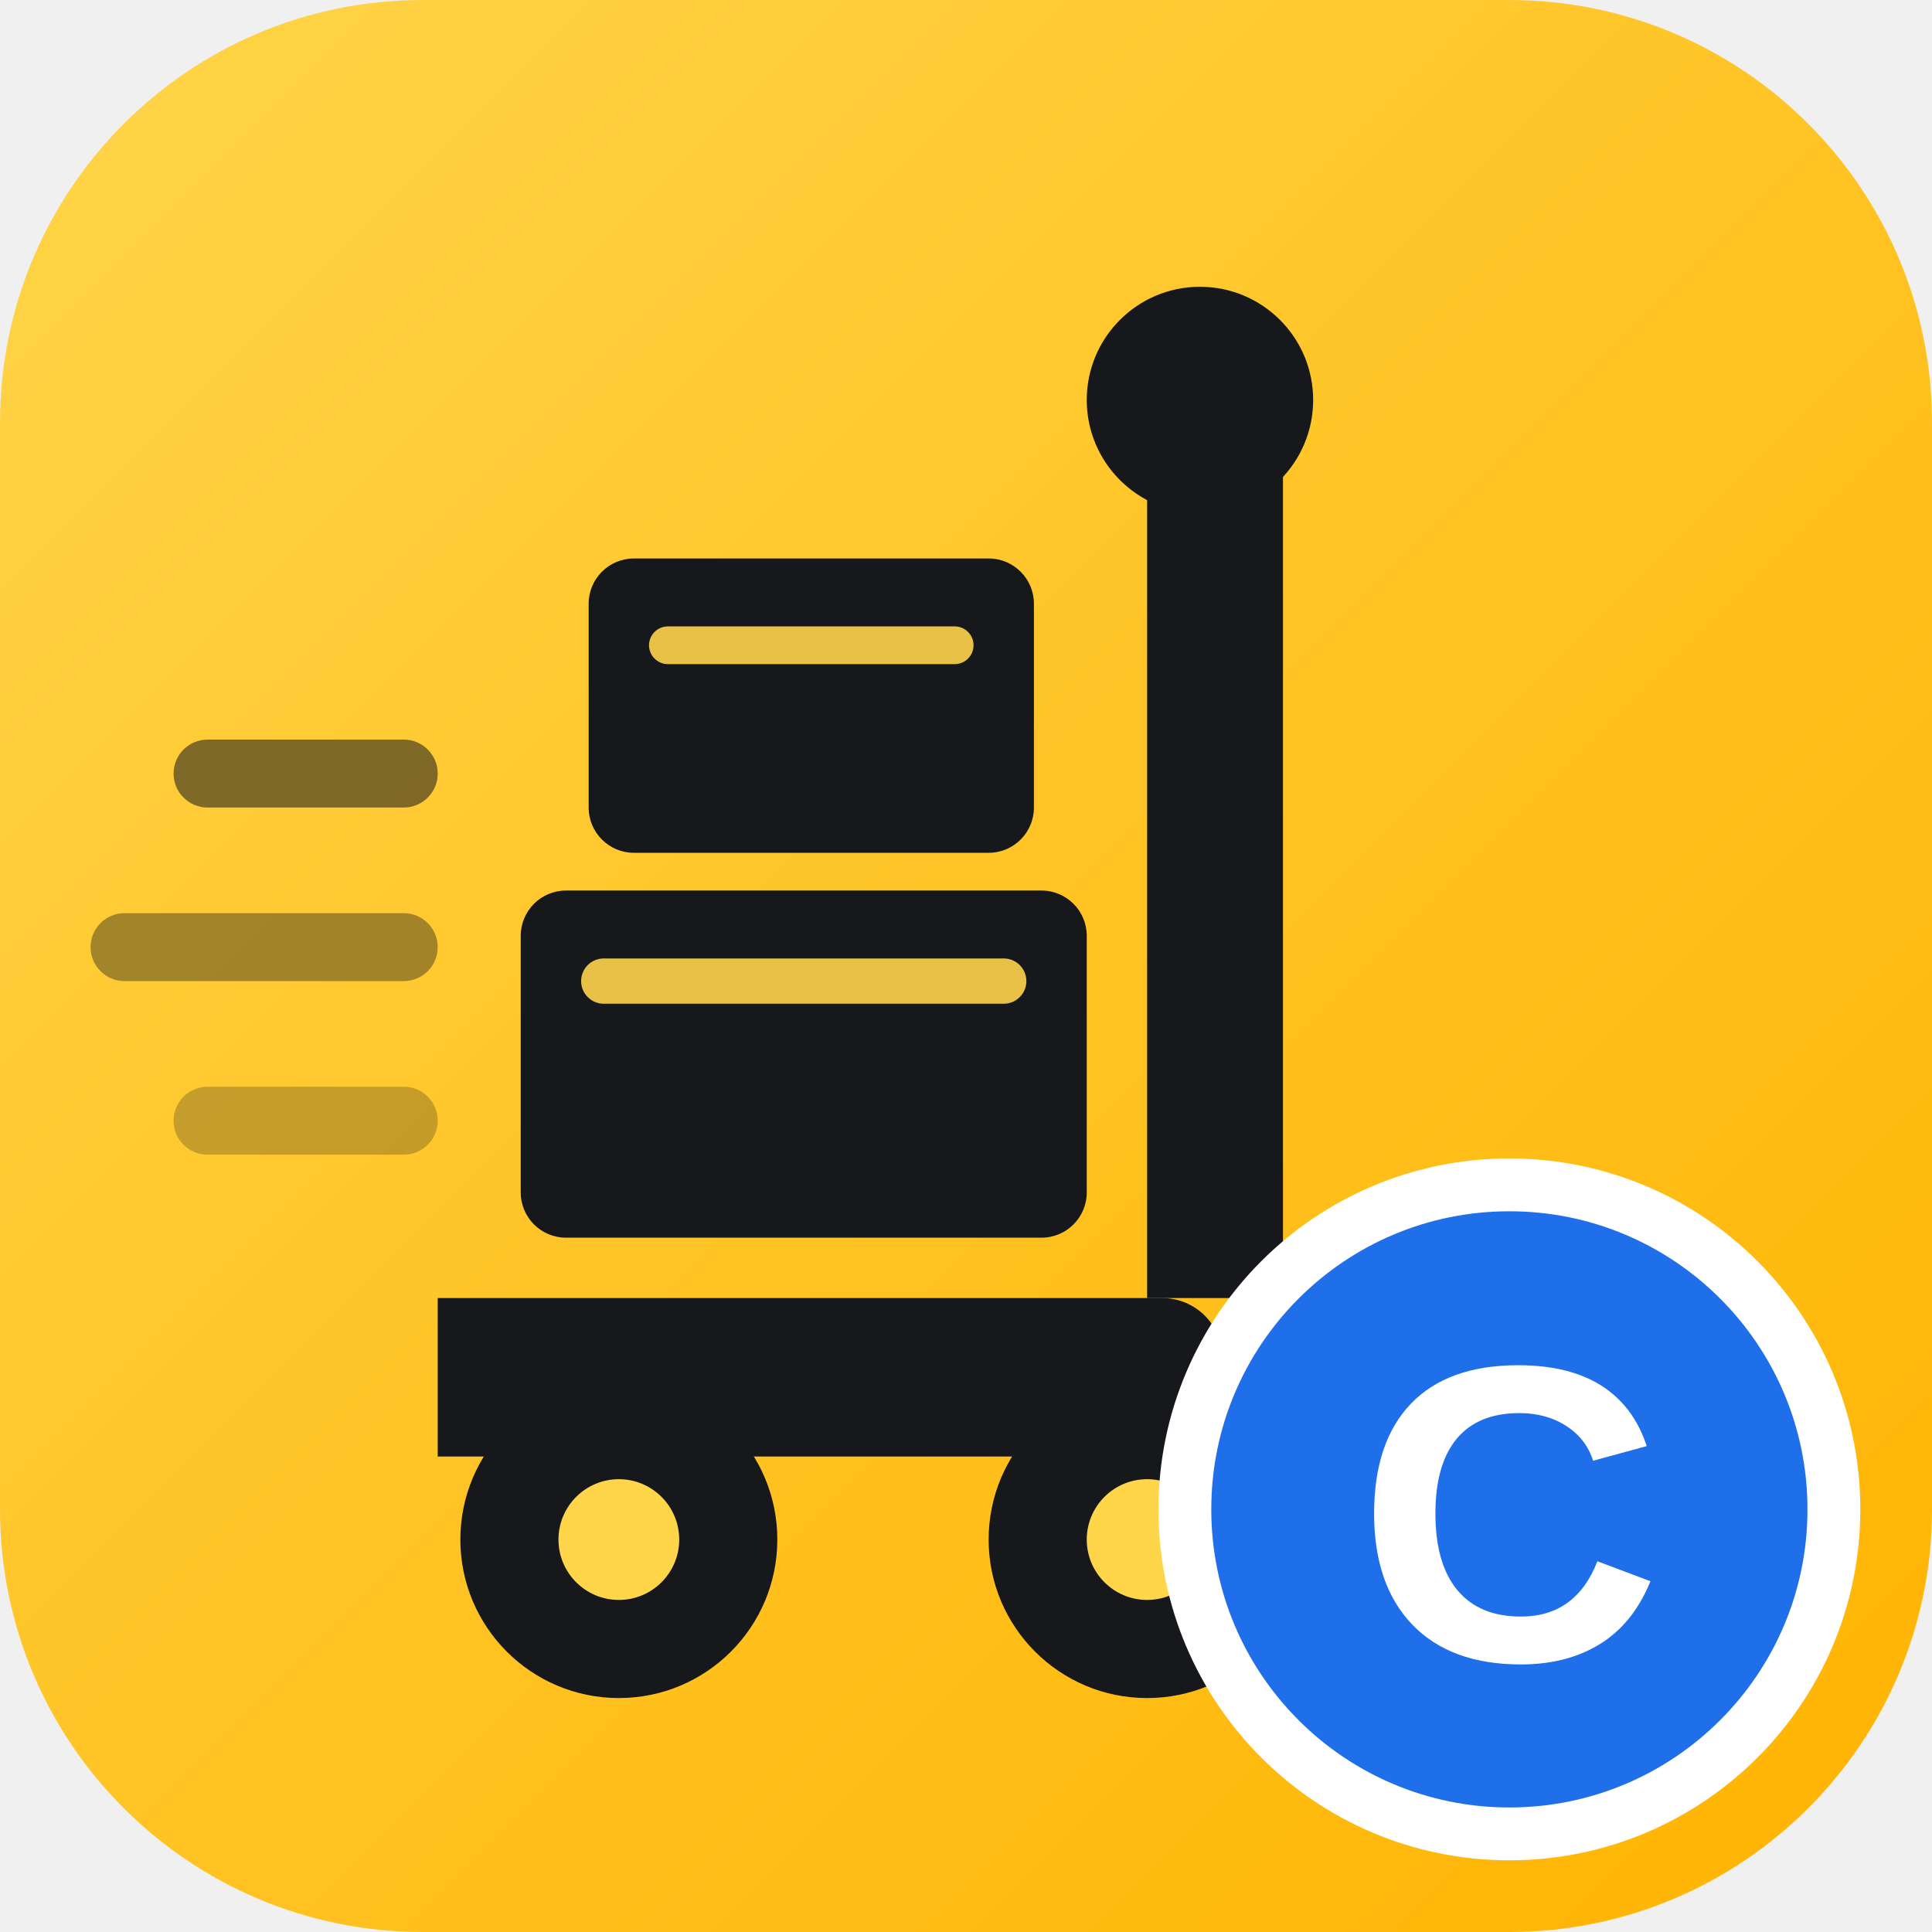
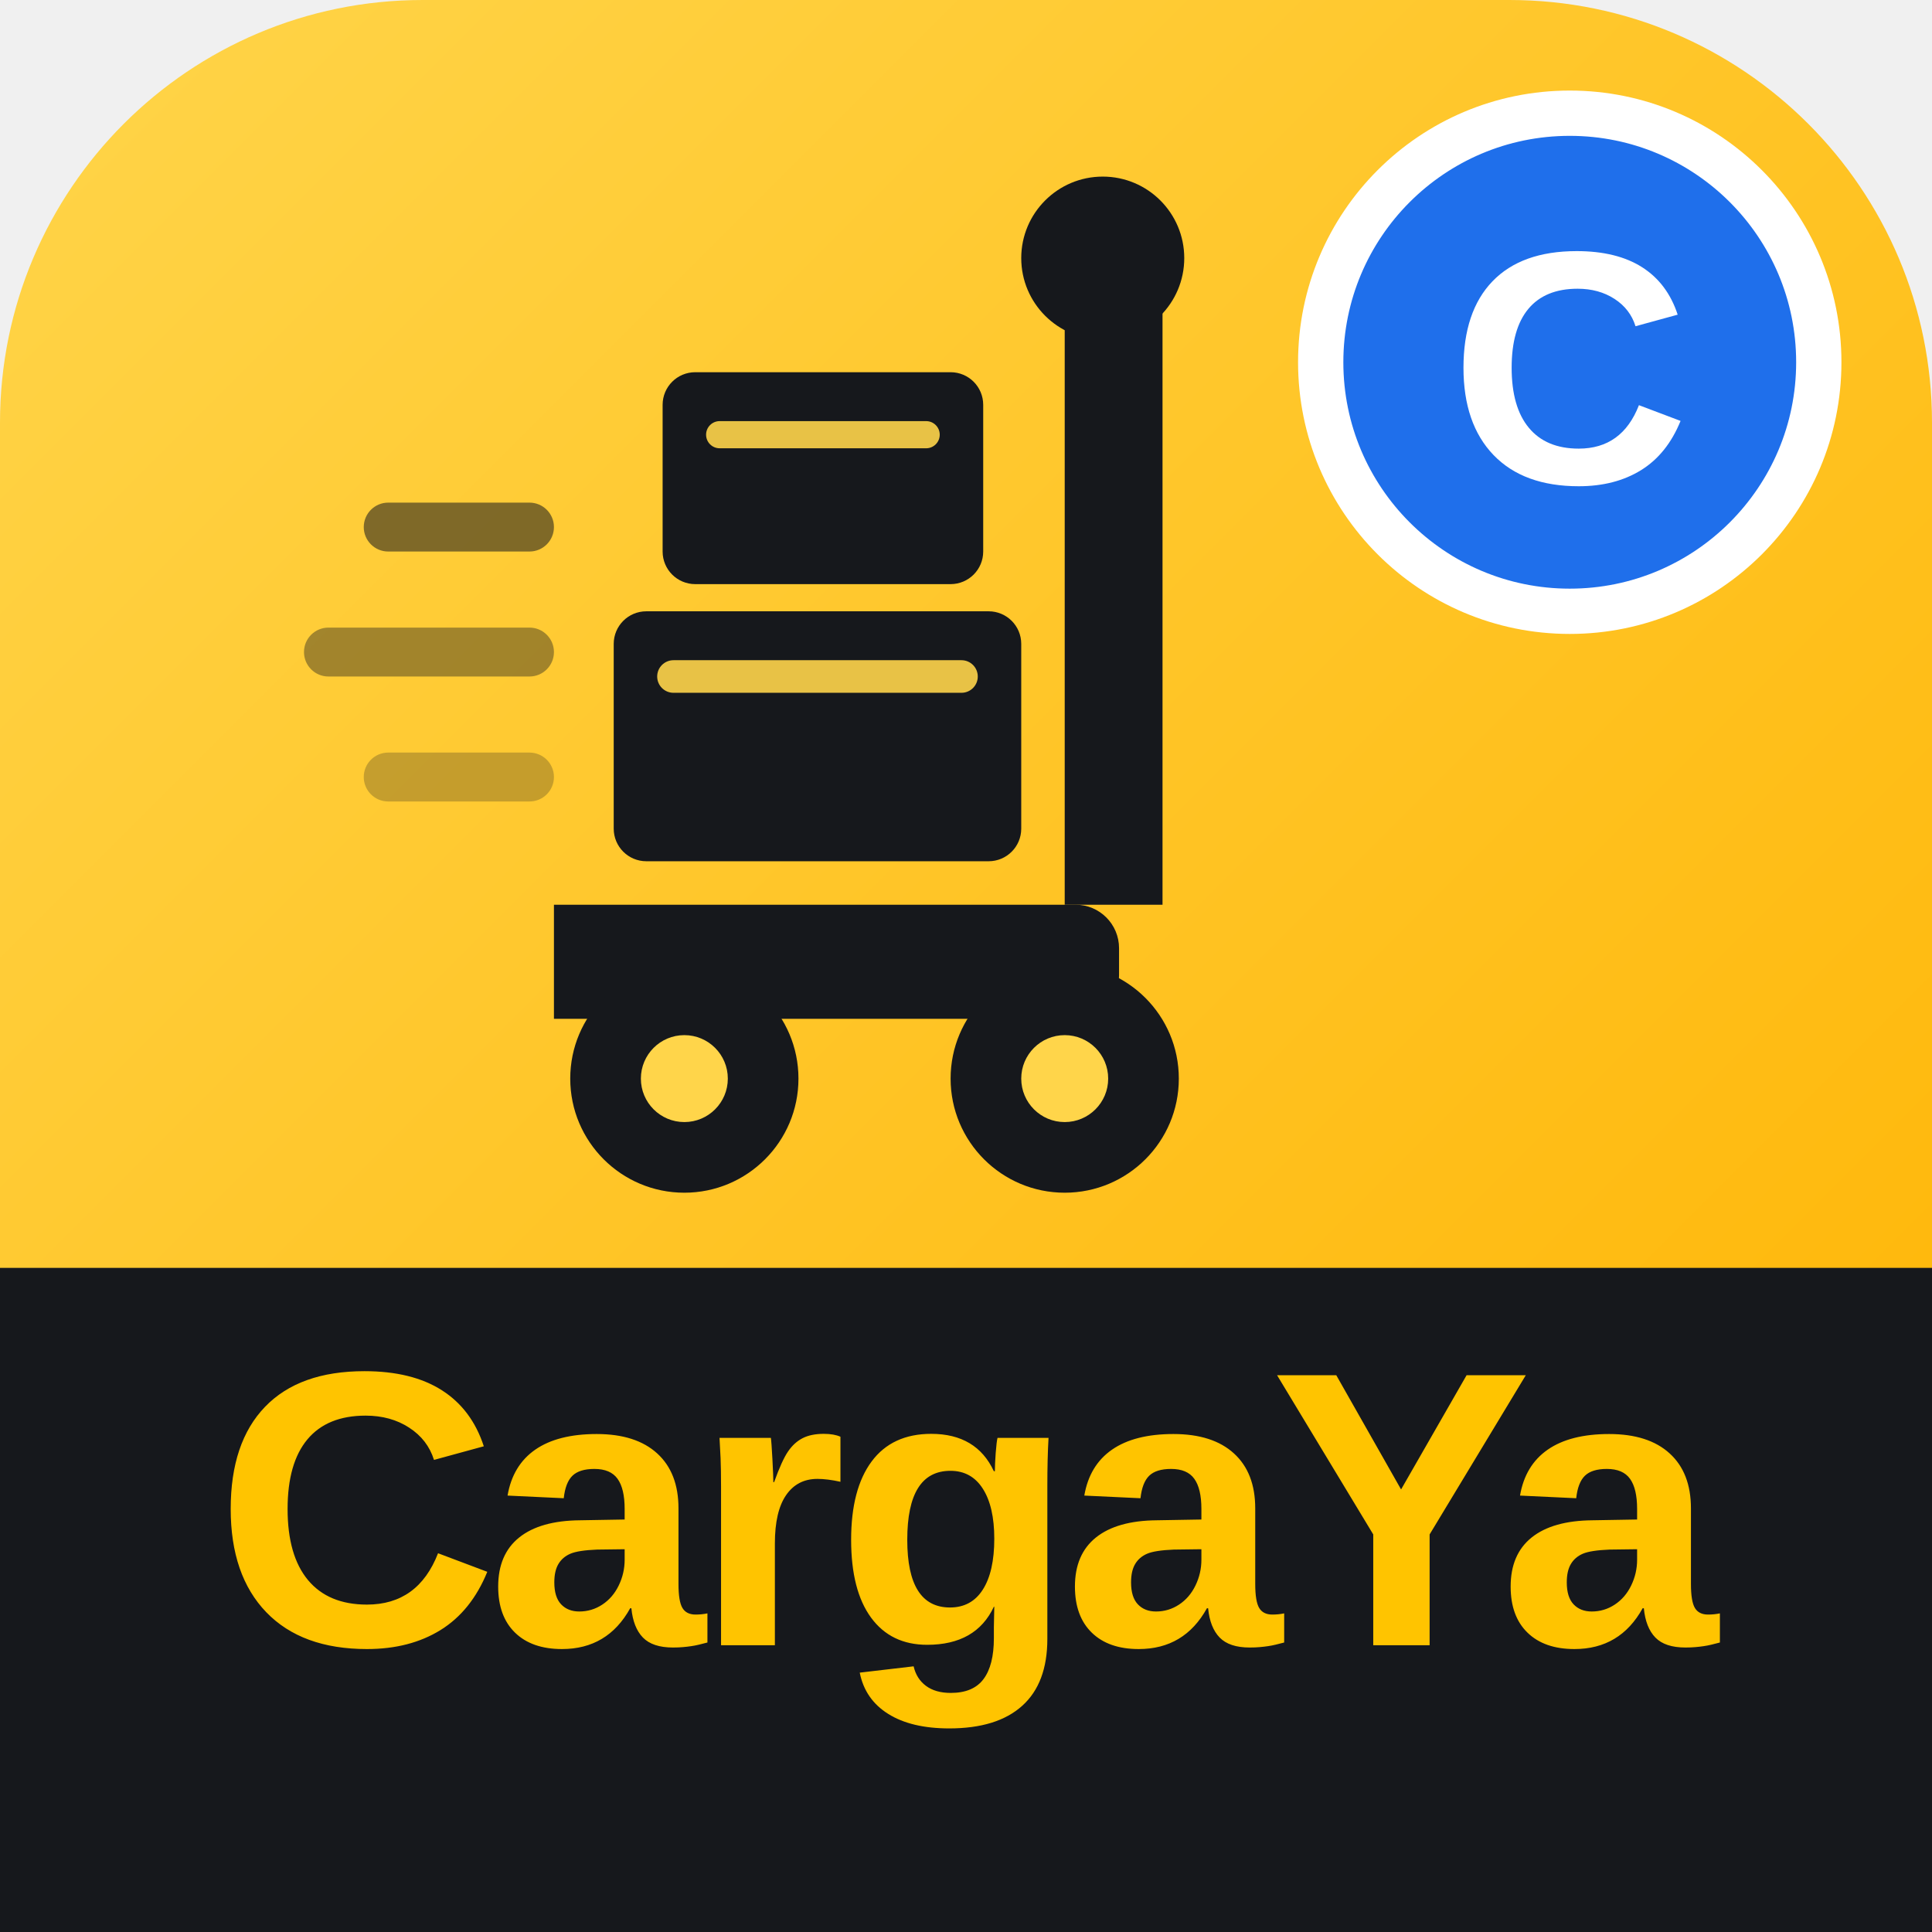
<svg xmlns="http://www.w3.org/2000/svg" viewBox="0 0 512 512">
  <defs>
    <linearGradient id="g" x1="0" y1="0" x2="1" y2="1">
      <stop offset="0" stop-color="#ffd54a" />
      <stop offset="1" stop-color="#ffb300" />
    </linearGradient>
  </defs>
  <rect width="512" height="512" rx="112" fill="url(#g)" />
  <g transform="">
-     <g transform="translate(76 86)">
+     <g transform="translate(118 54) scale(.72)">
      <rect x="62" y="150" width="150" height="92" rx="12" fill="#16181c" />
      <rect x="80" y="62" width="118" height="78" rx="12" fill="#16181c" />
      <rect x="78" y="168" width="118" height="12" rx="6" fill="#ffd54a" opacity=".9" />
      <rect x="96" y="80" width="86" height="10" rx="5" fill="#ffd54a" opacity=".9" />
      <path d="M40 258 H232 a16 16 0 0 1 16 16 v10 a16 16 0 0 1 -16 16 H40 Z" fill="#16181c" />
      <path d="M228 0 h22 a14 14 0 0 1 14 14 v244 h-36 Z" fill="#16181c" />
      <circle cx="242" cy="20" r="30" fill="#16181c" />
      <circle cx="88" cy="322" r="42" fill="#16181c" />
      <circle cx="88" cy="322" r="16" fill="#ffd54a" />
      <circle cx="228" cy="322" r="42" fill="#16181c" />
      <circle cx="228" cy="322" r="16" fill="#ffd54a" />
      <rect x="-30" y="110" width="70" height="18" rx="9" fill="#16181c" opacity=".55" />
      <rect x="-52" y="156" width="92" height="18" rx="9" fill="#16181c" opacity=".4" />
      <rect x="-30" y="202" width="70" height="18" rx="9" fill="#16181c" opacity=".25" />
    </g>
-     <circle cx="400" cy="400" r="86" fill="#1f6feb" stroke="#fff" stroke-width="14" />
-     <text x="400" y="440" text-anchor="middle" font-family="Arial Black,Arial,Helvetica,sans-serif" font-weight="900" font-size="112" fill="#fff">C</text>
+     <rect x="0" y="336" width="512" height="176" fill="#16181c" opacity="1" />
+     <text x="256" y="436" text-anchor="middle" font-family="Arial Black,Arial,Helvetica,sans-serif" font-weight="900" font-size="104" fill="#ffc400" letter-spacing="-3">CargaYa</text>
+     <circle cx="416" cy="96" r="66" fill="#1f6feb" stroke="#fff" stroke-width="12" />
+     <text x="416" y="128" text-anchor="middle" font-family="Arial Black,Arial,Helvetica,sans-serif" font-weight="900" font-size="88" fill="#fff">C</text>
  </g>
</svg>
